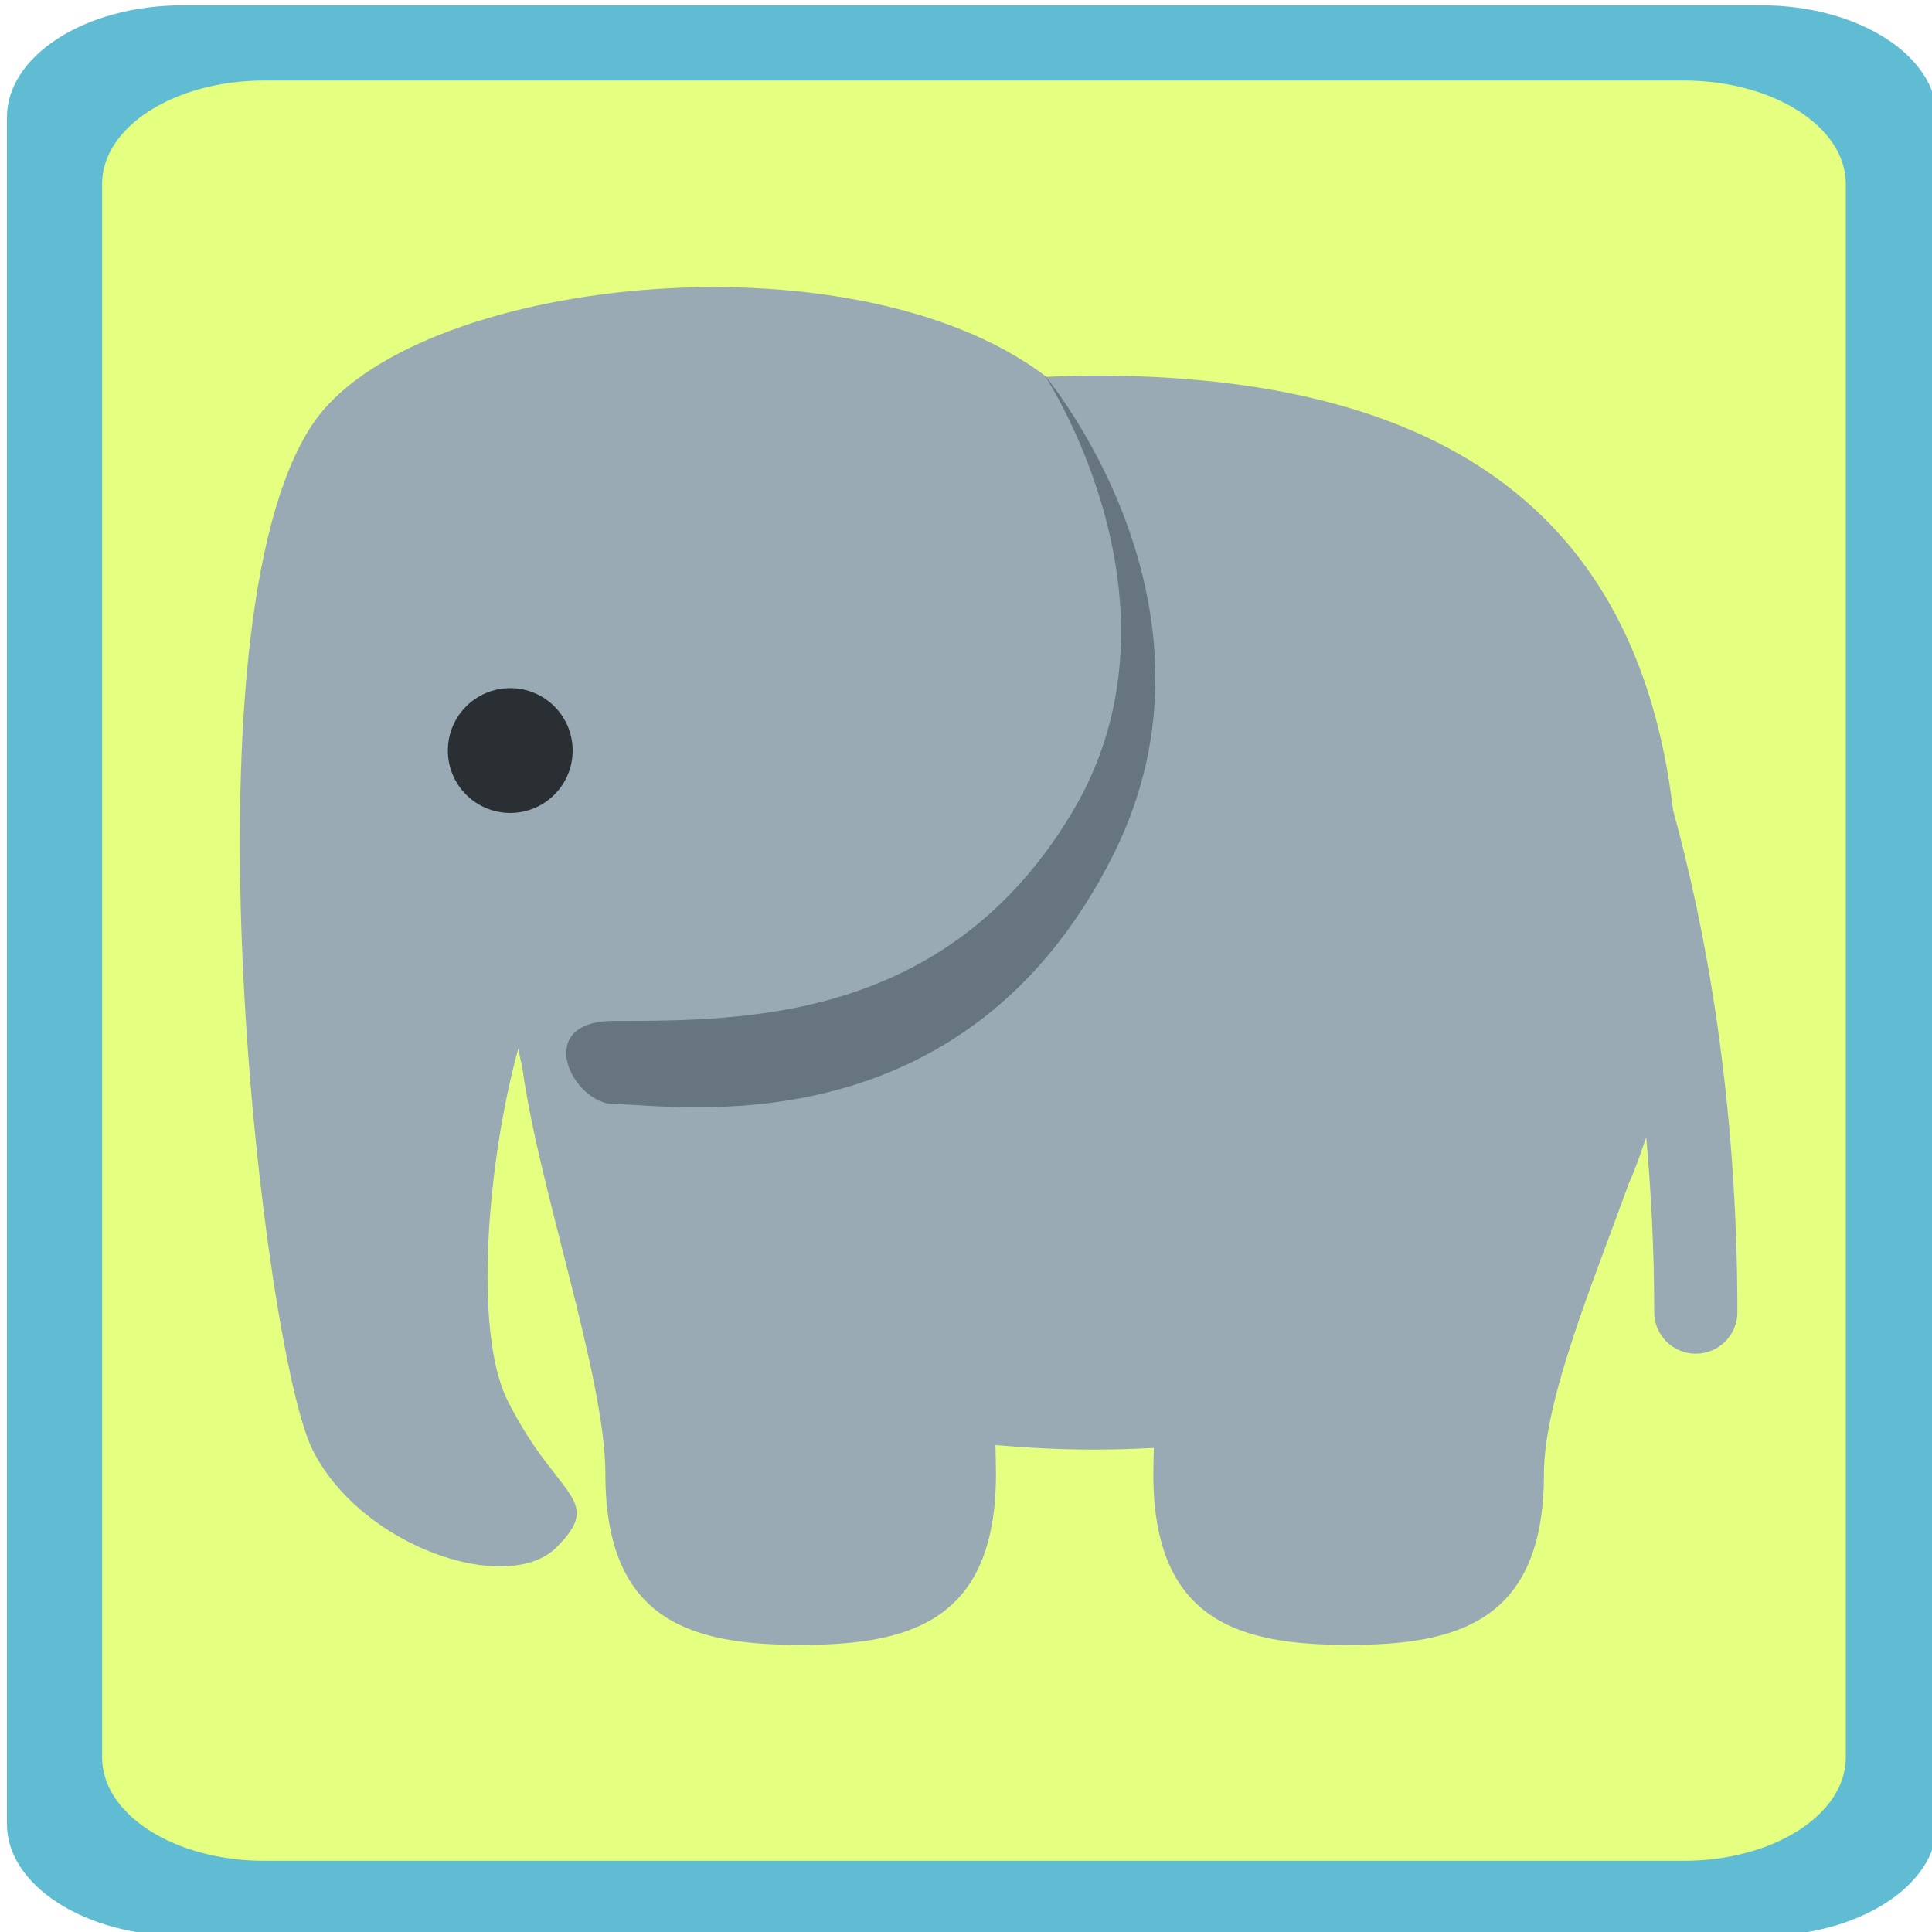
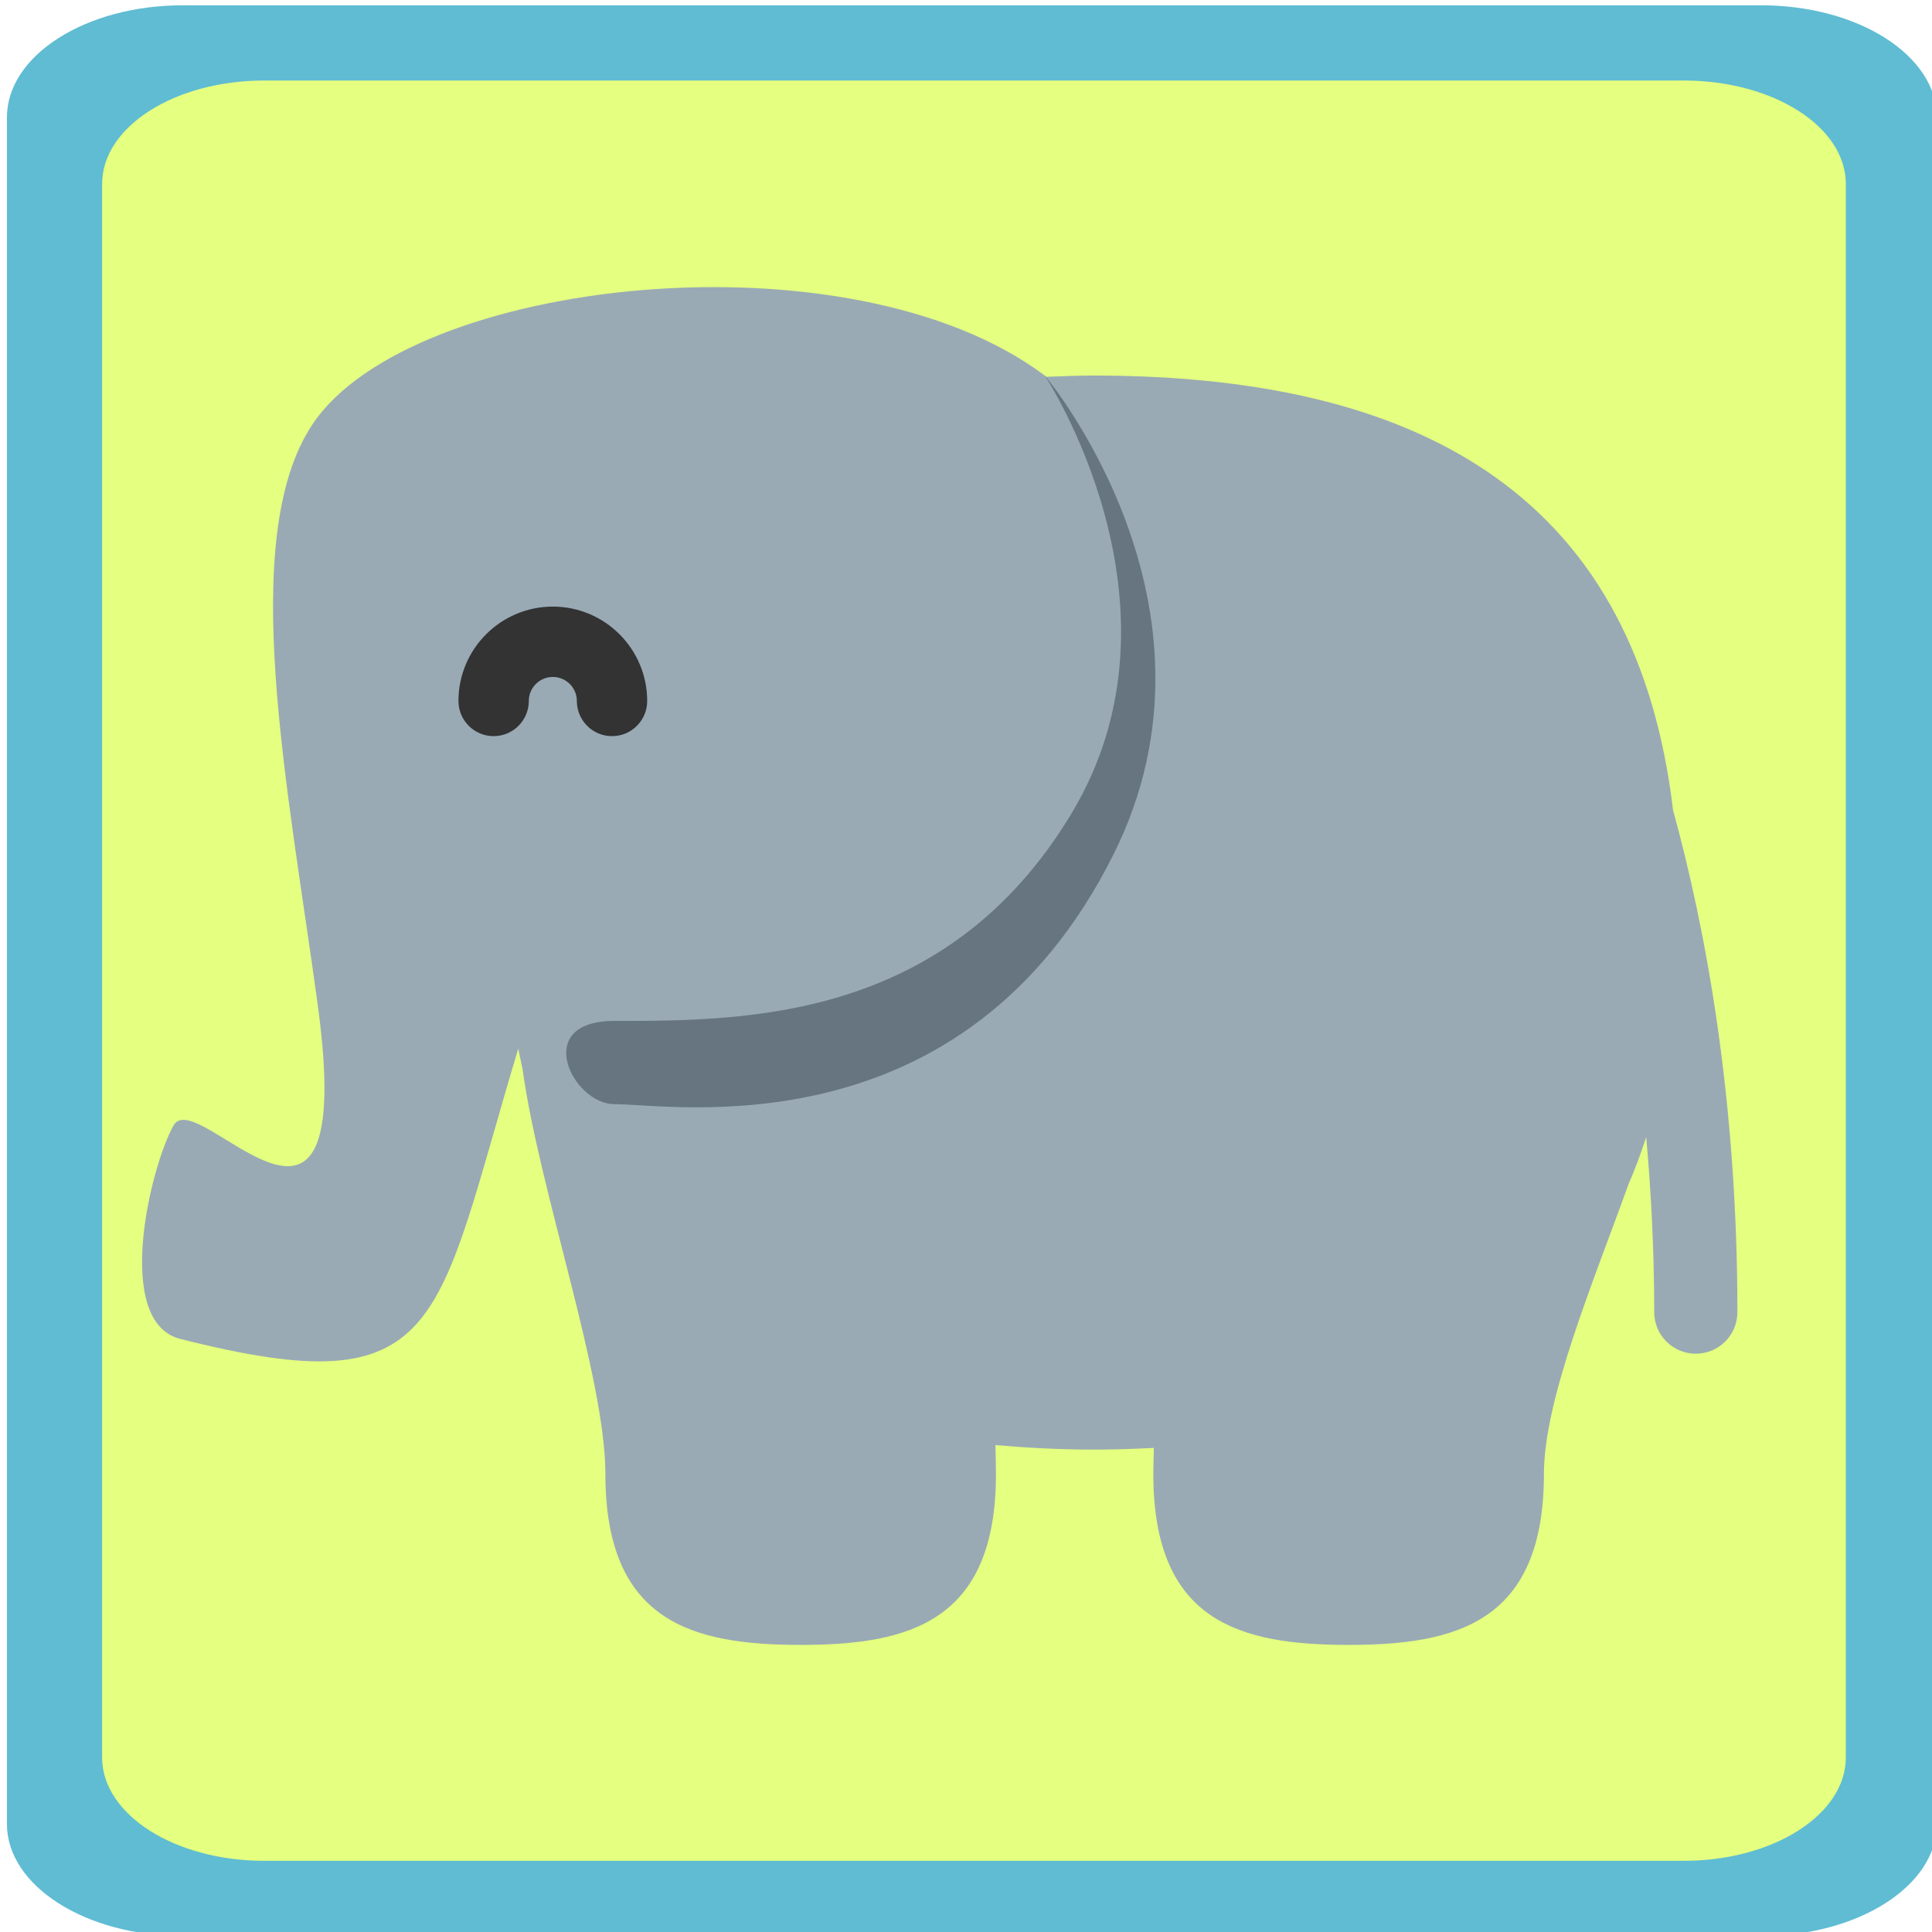
<svg xmlns="http://www.w3.org/2000/svg" version="1.1" id="Layer_1" x="0px" y="0px" viewBox="0 0 512 512" style="enable-background:new 0 0 512 512;" xml:space="preserve">
  <defs id="defs43" />
  <g id="g858" transform="translate(1.534064)">
    <g transform="matrix(1.56733,0,0,1,-145.2366,0)" id="g8">
      <rect style="opacity:1;fill:#5fbcd3;fill-opacity:1;stroke:none;stroke-width:0.341;stroke-linecap:butt;stroke-miterlimit:4;stroke-dasharray:none;stroke-dashoffset:0;stroke-opacity:1;paint-order:normal" id="rect841" width="326.329" height="511.659" x="92.858" y="1.406" ry="29.706" />
      <rect ry="27.392" y="21.34" x="108.953" height="471.792" width="294.832" id="rect843" style="opacity:1;fill:#e5ff80;fill-opacity:1;stroke:none;stroke-width:0.311;stroke-linecap:butt;stroke-miterlimit:4;stroke-dasharray:none;stroke-dashoffset:0;stroke-opacity:1;paint-order:normal" />
      <g id="g904" transform="matrix(0.4945484,0,0,0.7751208,132.2458,57.57025)">
        <g id="g844" transform="matrix(1.25,0,0,-1.25,0,45)">
          <g id="g842">
            <g id="g840">
-               <path id="path834" d="m 391.996,-126.16 c -9.831,83.058 -65.183,118.864 -158.493,118.864 -4.437,0 -8.67,-0.193 -12.948,-0.353 -0.148,0.102 -0.262,0.239 -0.41,0.353 -53.406,40.061 -173.601,26.704 -200.293,-13.357 -37.046,-55.558 -13.358,-253.724 0,-280.417 13.346,-26.726 53.407,-40.061 66.753,-26.726 13.369,13.38 0,13.38 -13.346,40.061 -9.671,19.365 -5.302,66.674 2.901,96.381 0.319,-1.911 0.774,-3.664 1.138,-5.53 4.426,-32.666 22.676,-84.332 22.676,-110.865 0,-40.562 23.905,-46.74 53.407,-46.74 29.502,0 53.419,6.178 53.419,46.74 0,2.731 -0.091,5.257 -0.137,7.908 8.613,-0.74 17.465,-1.229 26.84,-1.229 5.655,0 11.116,0.182 16.486,0.455 -0.046,-2.378 -0.148,-4.676 -0.148,-7.134 0,-40.562 23.916,-46.74 53.407,-46.74 29.503,0 53.43,6.178 53.43,46.74 0,20.48 13.562,52.622 23.199,79.44 1.809,4.028 3.311,8.329 4.779,12.709 1.331,-14.882 2.185,-30.8 2.185,-47.866 0,-6.292 5.086,-11.378 11.378,-11.378 6.292,0 11.378,5.086 11.378,11.378 0,58.629 -8.783,105.221 -17.601,137.306" style="fill:#99aab5" />
+               <path id="path834" d="m 391.996,-126.16 c -9.831,83.058 -65.183,118.864 -158.493,118.864 -4.437,0 -8.67,-0.193 -12.948,-0.353 -0.148,0.102 -0.262,0.239 -0.41,0.353 -53.406,40.061 -173.601,26.704 -200.293,-13.357 -20.828,-31.236 -6.455,-100.372 1.479,-159.046 11.156,-82.497 -32.995,-21.063 -39.479,-32.706 -6.484,-11.643 -16.451,-53.759 1.838,-58.392 72.483,-18.363 69.561,3.39 92.47,79.443 0.319,-1.911 0.774,-3.664 1.138,-5.53 4.426,-32.666 22.676,-84.332 22.676,-110.865 0,-40.562 23.905,-46.74 53.407,-46.74 29.502,0 53.419,6.178 53.419,46.74 0,2.731 -0.091,5.257 -0.137,7.908 8.613,-0.74 17.465,-1.229 26.84,-1.229 5.655,0 11.116,0.182 16.486,0.455 -0.046,-2.378 -0.148,-4.676 -0.148,-7.134 0,-40.562 23.916,-46.74 53.407,-46.74 29.503,0 53.43,6.178 53.43,46.74 0,20.48 13.562,52.622 23.199,79.44 1.809,4.028 3.311,8.329 4.779,12.709 1.331,-14.882 2.185,-30.8 2.185,-47.866 0,-6.292 5.086,-11.378 11.378,-11.378 6.292,0 11.378,5.086 11.378,11.378 0,58.629 -8.783,105.221 -17.601,137.306" style="fill:#99aab5" />
              <path id="path836" d="m 220.157,-7.296 c 0,0 41.529,-62.748 7.396,-119.637 -34.133,-56.889 -89.168,-56.889 -125.156,-56.889 -22.756,0 -11.378,-22.756 0,-22.756 16.088,0 95.516,-13.778 136.533,68.267 34.134,68.267 -18.773,131.015 -18.773,131.015" style="fill:#66757f" />
-               <path id="path838" d="m 91.02,-109.867 c 0,-9.432 -7.634,-17.067 -17.067,-17.067 -9.433,0 -17.067,7.634 -17.067,17.067 0,9.433 7.635,17.067 17.067,17.067 9.432,0 17.067,-7.634 17.067,-17.067" style="fill:#292f33" />
            </g>
          </g>
        </g>
        <g id="g846" />
        <g id="g848" />
        <g id="g850" />
        <g id="g852" />
        <g id="g854" />
        <g id="g856" />
        <g id="g858-8" />
        <g id="g860" />
        <g id="g862" />
        <g id="g864" />
        <g id="g866" />
        <g id="g868" />
        <g id="g870" />
        <g id="g872" />
        <g id="g874" />
      </g>
+       <path style="fill:#333333;stroke-width:0.909" d="m 195.169,195.086 c -3.285,0 -5.948,-4.174 -5.948,-9.322 0,-3.51 -1.821,-6.366 -4.061,-6.366 -2.24,0 -4.062,2.856 -4.062,6.366 0,5.148 -2.663,9.322 -5.948,9.322 -3.285,0 -5.948,-4.174 -5.948,-9.322 0,-13.791 7.158,-25.011 15.957,-25.011 8.798,0 15.956,11.219 15.956,25.011 7.3e-4,5.148 -2.662,9.322 -5.947,9.322 z" id="path858" />
    </g>
  </g>
  <g id="g10" />
  <g id="g12" />
  <g id="g14" />
  <g id="g16" />
  <g id="g18" />
  <g id="g20" />
  <g id="g22" />
  <g id="g24" />
  <g id="g26" />
  <g id="g28" />
  <g id="g30" />
  <g id="g32" />
  <g id="g34" />
  <g id="g36" />
  <g id="g38" />
</svg>
